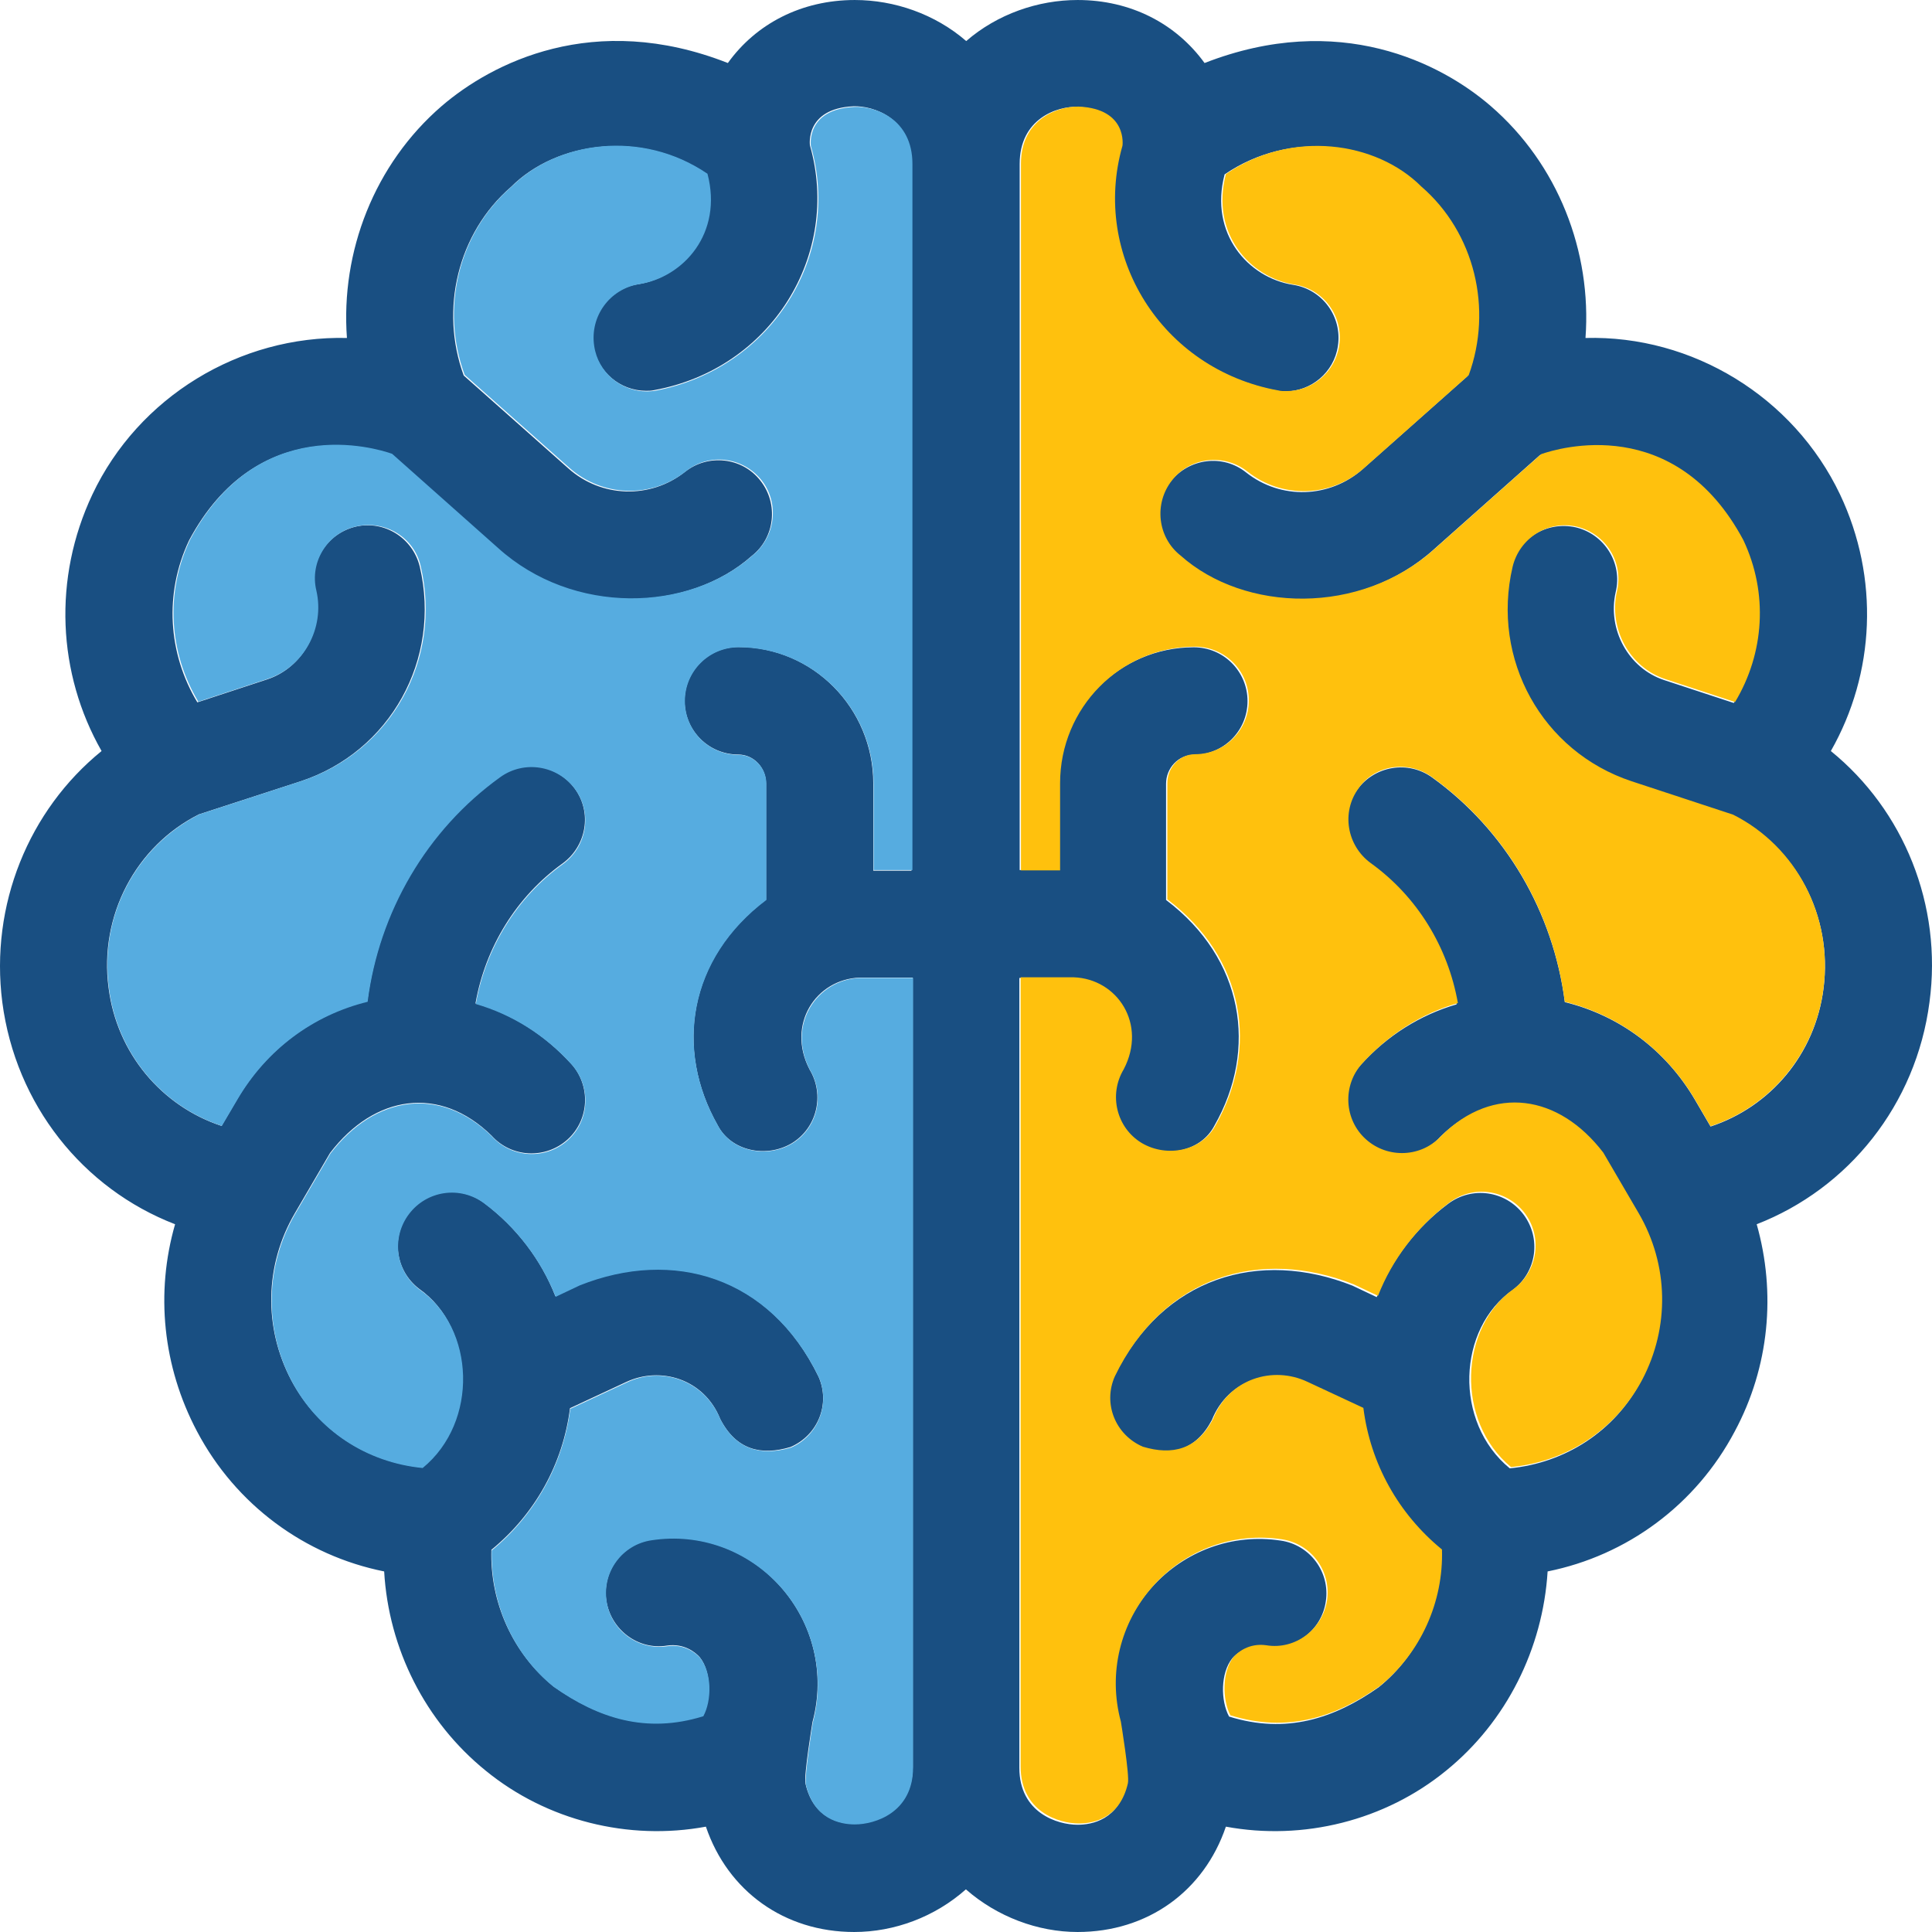
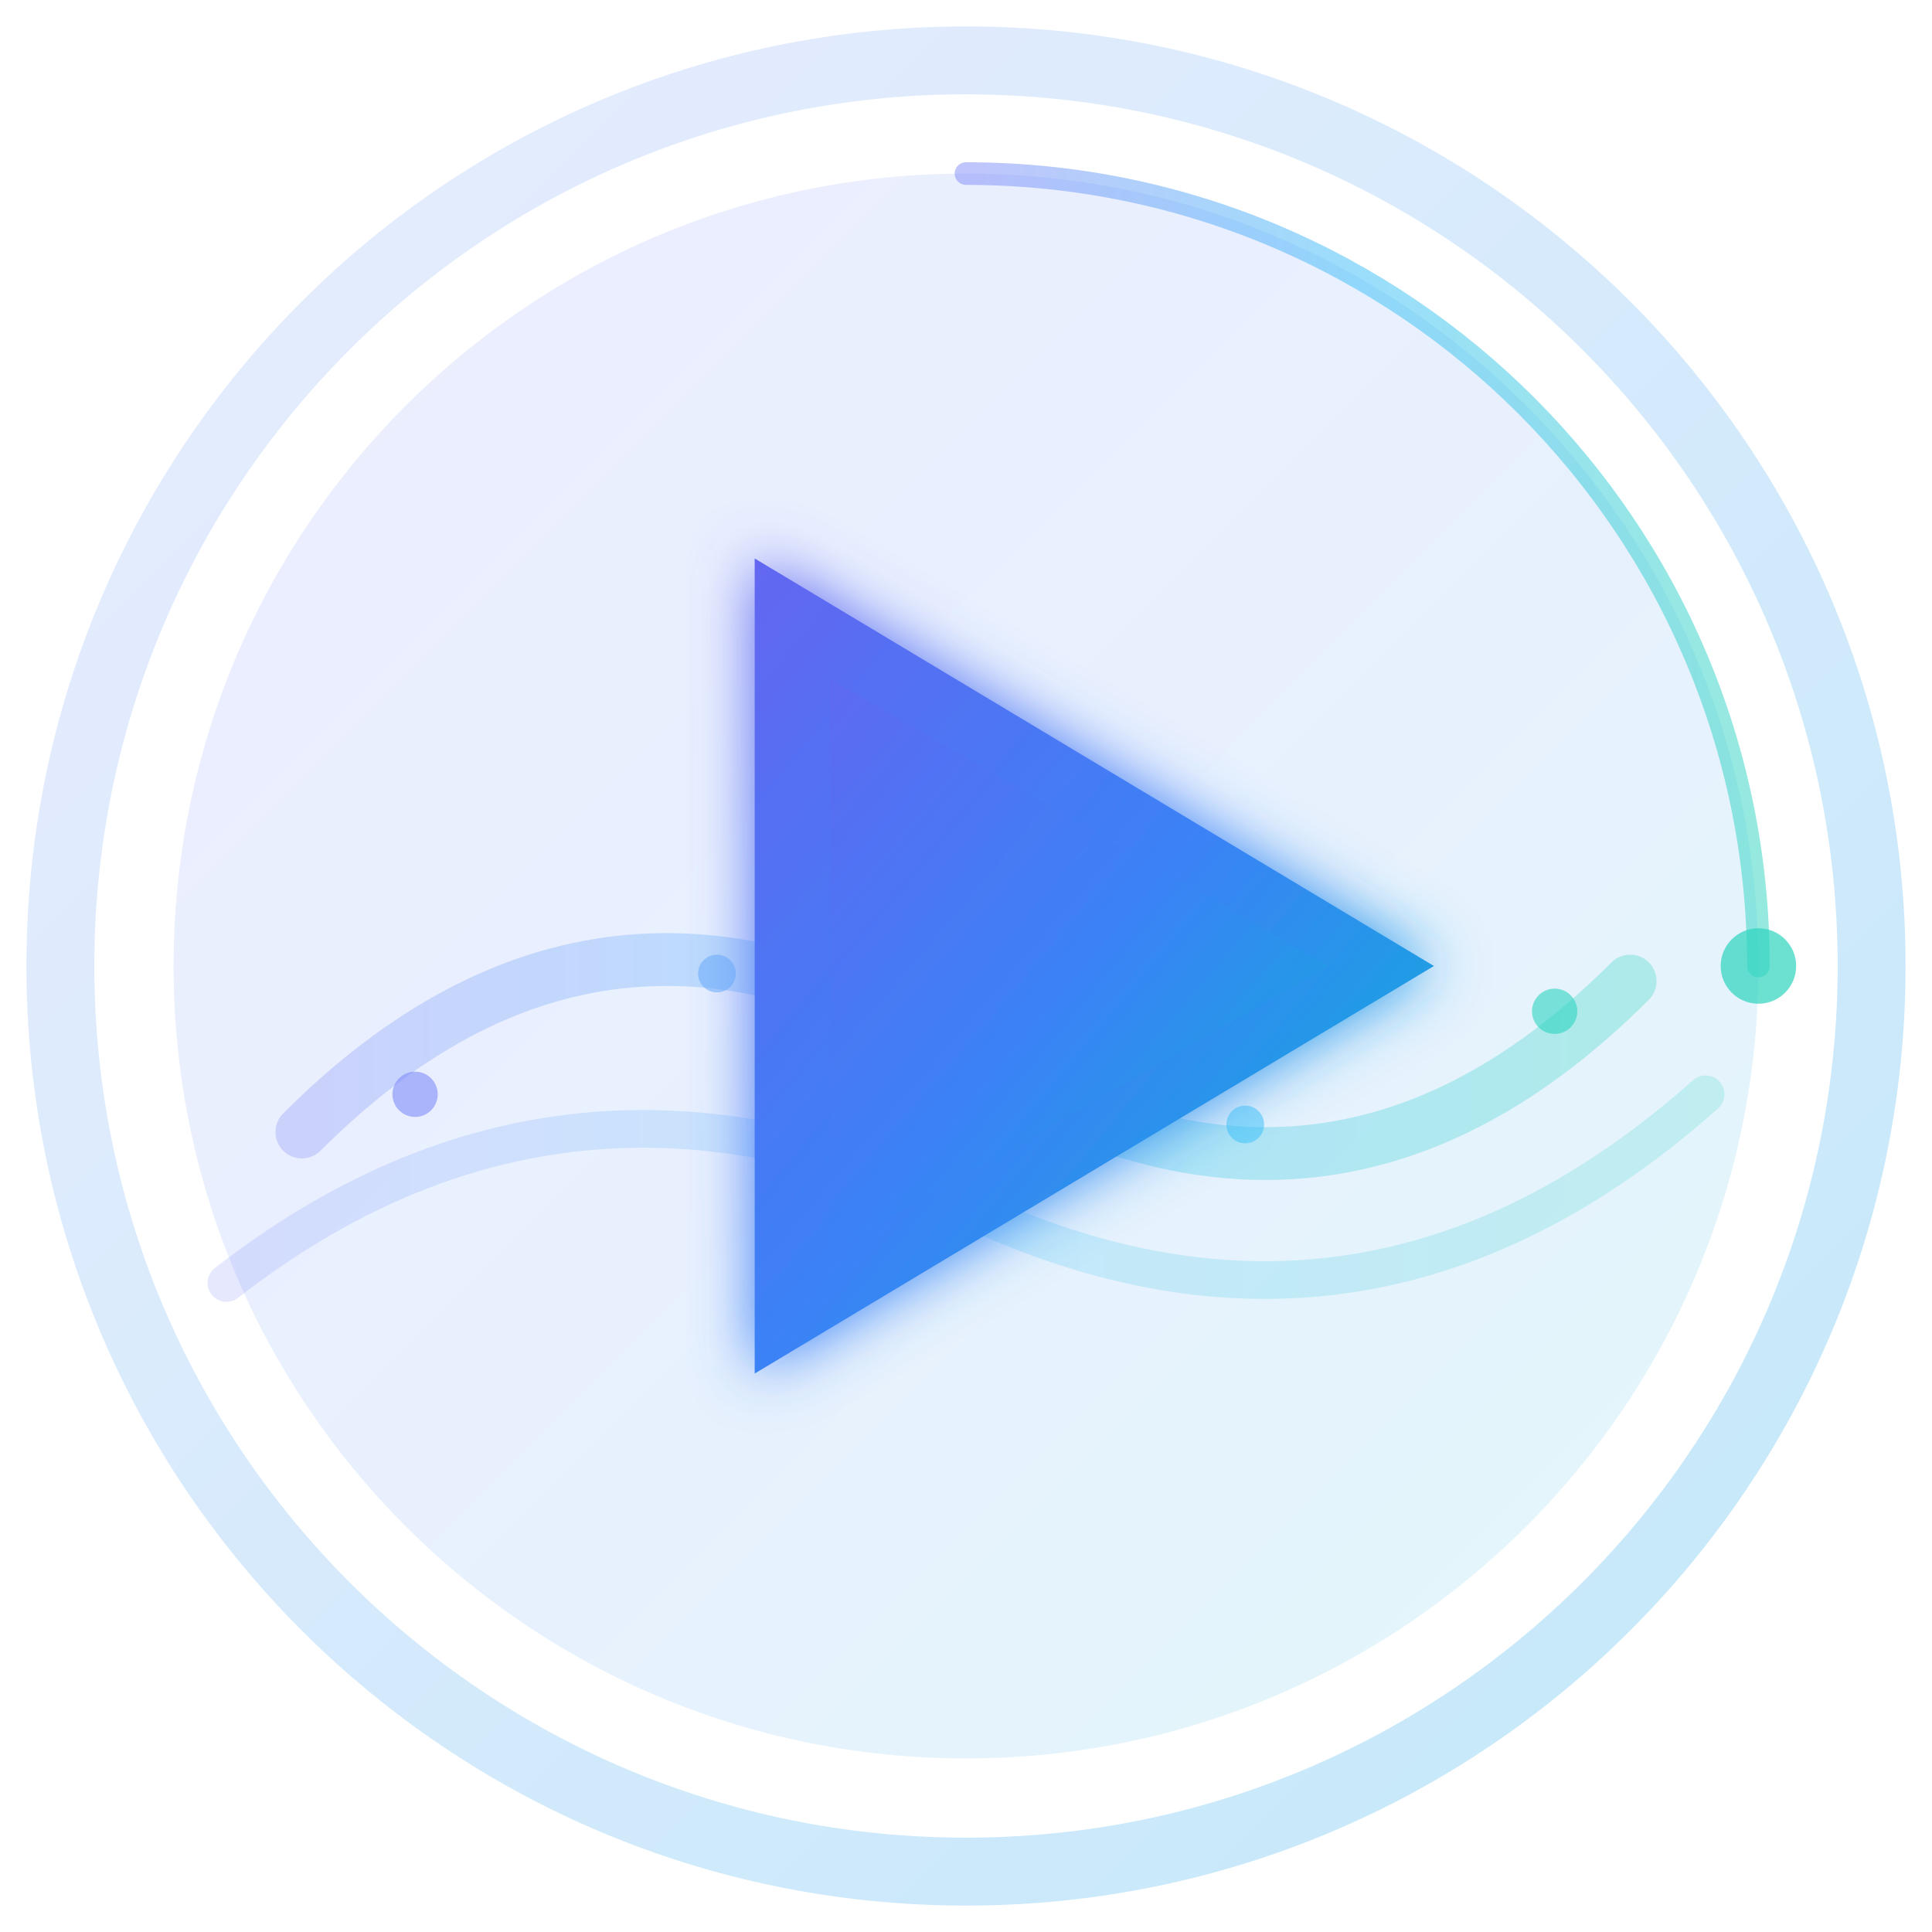
- <svg xmlns="http://www.w3.org/2000/svg" height="800px" width="800px" version="1.1" id="Layer_1" viewBox="0 0 392.471 392.471" xml:space="preserve">
-   <path style="fill:#194F82;" d="M371.923,152.567c8.986-15.774,9.891-35.168,1.875-52.105c-9.438-19.846-29.996-32.388-51.717-31.806  c1.293-17.519-5.56-35.297-19.265-47.127c-10.02-8.663-30.772-19.394-58.117-8.727c-5.818-8.016-14.998-12.8-25.794-12.8  c-8.016,0-16.291,2.844-22.626,8.339c-6.335-5.495-14.61-8.339-22.626-8.339c-10.796,0-20.04,4.784-25.794,12.8  c-27.281-10.731-48.032,0.065-58.117,8.727c-13.705,11.83-20.558,29.608-19.265,47.127c-21.786-0.517-42.343,11.96-51.717,31.806  c-8.016,17.002-7.111,36.331,1.875,52.105C5.83,164.591-2.057,183.856,0.464,203.573c2.715,20.816,16.356,37.883,35.103,45.123  c-4.008,13.899-2.521,28.897,4.461,42.085c7.887,14.933,21.915,25.212,38.012,28.444c0.905,15.709,8.339,30.513,20.622,40.469  c12.412,10.15,29.026,14.287,44.735,11.378c4.461,13.123,15.968,21.398,30.125,21.398l0,0c8.145,0,16.356-3.038,22.691-8.663  c6.335,5.56,14.61,8.663,22.691,8.663l0,0c14.222,0,25.665-8.275,30.125-21.398c15.709,2.909,32.323-1.228,44.735-11.378  c12.283-9.956,19.653-24.824,20.622-40.469c16.097-3.232,30.125-13.511,38.012-28.444c7.046-13.123,8.404-28.186,4.461-42.085  c18.618-7.24,32.388-24.242,35.103-45.123C394.614,183.856,386.727,164.591,371.923,152.567z M185.353,176.874h-7.952v-17.713  c0-15.321-12.283-27.733-27.41-27.733c-6.012,0-10.925,4.848-10.925,10.925c0,6.012,4.848,10.925,10.925,10.925  c3.103,0,5.624,2.651,5.624,5.883v23.596c-15.774,11.895-18.618,30.319-9.826,45.834c2.715,5.236,9.826,6.723,14.998,3.685  c5.172-3.103,6.788-9.826,3.685-14.998c-4.784-9.18,1.293-18.36,10.15-18.683h10.796v160.323c0,9.18-7.758,11.572-11.83,11.572  c-3.038,0-8.339-1.099-9.956-8.145c-0.388-1.552,1.422-12.541,1.422-12.541c2.65-9.826,0.129-20.105-6.594-27.604  c-6.594-7.37-16.356-10.925-26.117-9.438c-5.947,0.905-10.02,6.4-9.18,12.347c0.905,5.947,6.465,10.15,12.347,9.18  c3.556-0.517,5.883,1.487,6.659,2.392c2.327,2.909,2.327,8.598,0.646,11.83c-11.572,3.62-21.398,0.388-30.384-5.948  c-8.275-6.723-12.929-17.067-12.606-27.733c8.857-7.24,14.545-17.455,15.968-28.768l11.378-5.301  c6.982-3.297,15.903-0.646,19.135,7.499c3.232,6.271,8.275,7.499,14.287,5.689c5.56-2.392,8.145-8.727,5.689-14.287  c-9.956-20.558-29.673-26.182-48.549-18.683l-4.913,2.327c-2.909-7.434-7.887-13.964-14.481-18.941  c-4.784-3.62-11.636-2.715-15.321,2.133c-3.62,4.784-2.715,11.636,2.133,15.321c11.184,7.822,11.96,26.958,0.646,36.267  c-11.378-1.099-21.269-7.628-26.634-17.713c-5.624-10.667-5.43-23.337,0.711-33.875l0,0l7.176-12.283  c9.05-11.83,22.303-13.834,32.84-3.491c4.008,4.461,10.925,4.784,15.386,0.776c4.461-4.008,4.784-10.925,0.776-15.386  c-5.43-5.947-12.024-10.149-19.459-12.283c2.004-11.378,8.275-21.657,17.713-28.444c4.848-3.556,6.012-10.343,2.457-15.192  c-3.556-4.848-10.343-6.012-15.192-2.457c-14.998,10.796-24.63,27.41-26.958,45.64c-11.055,2.78-20.493,9.762-26.44,19.911  l-3.168,5.43c-12.154-4.008-21.269-14.739-22.949-28.057c-1.939-14.61,5.495-28.768,18.36-35.232l20.687-6.723  c18.166-6.012,28.574-24.76,24.178-43.572c-1.422-5.883-7.24-9.503-13.059-8.145c-5.883,1.422-9.503,7.24-8.145,13.123  c1.745,7.628-2.521,15.515-9.826,17.907l-14.158,4.655c-5.947-9.891-6.788-22.109-1.681-32.905  c13.834-25.859,37.56-18.683,41.051-17.455l21.527,19.135c15.192,13.77,38.788,12.994,51.717,1.487  c4.719-3.685,5.495-10.602,1.745-15.321c-3.685-4.719-10.602-5.495-15.321-1.745c-7.046,5.56-17.002,5.236-23.661-0.711  L94.202,76.284c-4.913-13.446-1.228-28.962,9.632-38.335c9.18-9.18,26.376-11.636,39.693-2.651  c3.168,12.024-4.848,21.01-13.899,22.432c-5.947,0.905-10.02,6.465-9.115,12.412c0.84,5.43,5.495,9.244,10.731,9.244  c0.517,0,1.099,0,1.616-0.129c23.855-4.331,38.012-27.539,31.677-49.713c0,0-1.099-7.499,8.857-7.952  c4.008-0.129,11.766,2.392,11.766,11.572v143.709H185.353z M370.436,200.793c-1.681,13.382-10.796,24.048-22.949,28.057l-3.168-5.43  c-5.947-10.15-15.386-17.131-26.44-19.846c-2.327-18.23-12.024-34.909-26.958-45.64c-4.848-3.491-11.636-2.392-15.192,2.457  c-3.556,4.848-2.392,11.636,2.457,15.192c9.438,6.788,15.709,17.067,17.713,28.444c-7.37,2.133-14.093,6.335-19.459,12.283  c-4.008,4.461-3.685,11.378,0.776,15.386c4.461,4.008,11.378,3.685,15.386-0.776c10.537-10.343,23.79-8.339,32.84,3.491  l7.176,12.283l0,0c6.077,10.537,6.335,23.208,0.711,33.875c-5.301,10.15-15.321,16.614-26.634,17.713  c-11.442-9.374-10.667-28.444,0.646-36.267c4.784-3.62,5.818-10.408,2.133-15.321c-3.62-4.784-10.408-5.818-15.321-2.133  c-6.594,4.913-11.507,11.507-14.481,18.941l-4.913-2.327c-18.877-7.499-38.529-1.875-48.549,18.683  c-2.392,5.56,0.259,11.96,5.689,14.287c6.077,1.745,11.055,0.453,14.287-5.689c3.232-8.145,12.218-10.925,19.135-7.499l11.378,5.301  c1.487,11.313,7.111,21.463,15.968,28.768c0.259,10.667-4.331,21.075-12.606,27.733c-8.986,6.335-18.747,9.568-30.384,5.947  c-1.745-3.232-1.745-8.857,0.646-11.83c0.776-0.905,3.103-2.909,6.659-2.392c5.947,0.905,11.507-3.232,12.347-9.18  c0.905-5.947-3.232-11.507-9.18-12.347c-9.762-1.487-19.459,2.069-26.117,9.438c-6.723,7.499-9.18,17.842-6.594,27.604  c0,0,1.745,10.99,1.422,12.541c-1.616,7.111-6.982,8.145-9.956,8.145c-4.073,0-11.83-2.392-11.83-11.572V198.66h10.796  c8.727,0.323,14.933,9.503,10.149,18.683c-3.103,5.172-1.487,11.895,3.685,14.998c5.172,3.038,12.283,1.552,14.998-3.685  c8.857-15.515,5.947-33.939-9.826-45.834v-23.596c0-3.232,2.521-5.883,5.624-5.883c6.012,0,10.925-4.848,10.925-10.925  c0-6.012-4.848-10.925-10.925-10.925c-15.127,0-27.41,12.412-27.41,27.733v17.519h-7.952V33.294c0-9.18,7.628-11.766,11.766-11.572  c10.02,0.453,8.857,7.952,8.857,7.952c-6.335,22.109,7.887,45.253,31.677,49.713c0.517,0.065,1.099,0.129,1.616,0.129  c5.301,0,9.956-3.879,10.731-9.244c0.905-5.947-3.168-11.507-9.115-12.412c-9.051-1.422-17.067-10.343-13.899-22.432  c13.382-9.115,30.513-6.594,39.693,2.651c10.925,9.374,14.61,24.889,9.632,38.335L276.828,95.29  c-6.723,5.947-16.614,6.271-23.661,0.711c-4.719-3.814-11.572-2.909-15.321,1.745c-3.685,4.719-2.909,11.572,1.745,15.321  c12.929,11.507,36.461,12.283,51.717-1.487l21.527-19.135c3.491-1.228,27.281-8.404,41.051,17.455  c5.107,10.731,4.267,23.014-1.681,32.905l-14.158-4.655c-7.24-2.392-11.572-10.279-9.826-17.907  c1.422-5.883-2.327-11.766-8.145-13.123c-5.883-1.293-11.766,2.263-13.059,8.145c-4.396,18.877,6.012,37.56,24.178,43.572  l20.622,6.788C364.941,172.025,372.311,186.054,370.436,200.793z" />
-   <path style="fill:#56ACE0;" d="M185.353,176.874V33.294c0-9.18-7.628-11.766-11.766-11.572c-10.02,0.453-8.857,7.952-8.857,7.952  c6.335,22.109-7.887,45.253-31.677,49.713c-0.517,0.065-1.099,0.129-1.616,0.129c-5.301,0-9.956-3.879-10.731-9.244  c-0.905-6.012,3.168-11.572,9.115-12.541c9.051-1.422,17.067-10.343,13.899-22.432c-13.382-9.115-30.513-6.594-39.693,2.521  c-10.925,9.374-14.61,24.889-9.632,38.335l21.269,18.877c6.723,5.947,16.614,6.271,23.661,0.711  c4.719-3.814,11.572-2.909,15.321,1.745c3.749,4.655,2.909,11.572-1.745,15.321c-12.929,11.507-36.461,12.283-51.717-1.487  L79.656,92.187c-3.491-1.228-27.281-8.404-41.051,17.455c-5.107,10.731-4.267,23.014,1.681,32.905l14.158-4.655  c7.24-2.392,11.572-10.279,9.826-17.907c-1.422-5.883,2.327-11.766,8.145-13.059c5.883-1.293,11.766,2.263,13.059,8.145  c4.396,18.877-6.012,37.56-24.178,43.572l-20.816,6.788c-12.929,6.594-20.299,20.622-18.36,35.232  c1.681,13.382,10.796,24.048,22.949,28.057l3.168-5.366c5.947-10.15,15.386-17.131,26.44-19.846  c2.327-18.23,12.024-34.909,26.958-45.64c4.848-3.491,11.636-2.392,15.192,2.457c3.556,4.848,2.392,11.636-2.457,15.192  c-9.438,6.788-15.709,17.067-17.713,28.444c7.37,2.133,14.093,6.335,19.459,12.283c4.008,4.461,3.685,11.378-0.776,15.386  c-4.461,4.008-11.378,3.685-15.386-0.776c-10.537-10.343-23.79-8.339-32.84,3.491l-7.176,12.283l0,0  c-6.077,10.537-6.335,23.208-0.711,33.875c5.301,10.15,15.321,16.614,26.634,17.713c11.442-9.374,10.667-28.444-0.646-36.267  c-4.784-3.62-5.818-10.408-2.133-15.321c3.62-4.784,10.408-5.818,15.321-2.133c6.594,4.913,11.507,11.507,14.481,18.941l4.913-2.327  c18.877-7.499,38.529-1.875,48.549,18.683c2.392,5.56-0.259,11.96-5.689,14.287c-6.077,1.745-11.055,0.453-14.287-5.689  c-3.232-8.145-12.218-10.925-19.135-7.499l-11.378,5.301c-1.487,11.313-7.111,21.463-15.968,28.768  c-0.259,10.667,4.331,21.075,12.606,27.733c8.986,6.335,18.747,9.568,30.384,5.947c1.745-3.232,1.745-8.857-0.646-11.83  c-0.776-0.905-3.103-2.909-6.659-2.392c-5.947,0.905-11.507-3.232-12.347-9.18c-0.905-5.947,3.232-11.507,9.18-12.347  c9.762-1.487,19.459,2.069,26.117,9.438c6.723,7.499,9.18,17.842,6.594,27.604c0,0-1.745,10.99-1.422,12.541  c1.616,7.111,6.982,8.145,9.956,8.145c4.073,0,11.83-2.392,11.83-11.572V198.66h-10.796c-8.727,0.323-14.933,9.503-10.149,18.683  c3.103,5.172,1.487,11.895-3.685,14.998c-5.172,3.038-12.283,1.552-14.998-3.685c-8.857-15.515-5.947-33.939,9.826-45.834v-23.596  c0-3.232-2.521-5.883-5.624-5.883c-6.012,0-10.925-4.848-10.925-10.925c0-6.012,4.848-10.925,10.925-10.925  c15.127,0,27.41,12.412,27.41,27.733v17.519h7.887V176.874z" />
-   <path style="fill:#FFC10D;" d="M290.921,157.868c14.998,10.796,24.63,27.41,26.958,45.64c11.055,2.715,20.493,9.762,26.44,19.846  l3.168,5.43c12.154-4.008,21.269-14.739,22.949-28.057c1.875-14.61-5.495-28.768-18.36-35.232l-20.622-6.788  c-18.166-6.012-28.574-24.76-24.178-43.572c1.422-5.883,7.24-9.503,13.059-8.145c5.883,1.422,9.503,7.24,8.145,13.059  c-1.745,7.628,2.521,15.515,9.826,17.907l14.158,4.655c5.947-9.891,6.788-22.109,1.681-32.905  c-13.834-25.859-37.56-18.683-41.051-17.455l-21.527,19.135c-15.192,13.77-38.788,12.994-51.717,1.487  c-4.719-3.685-5.495-10.602-1.745-15.321c3.685-4.719,10.602-5.495,15.321-1.745c7.046,5.56,17.002,5.236,23.661-0.711  l21.269-18.877c4.913-13.446,1.228-28.962-9.632-38.335c-9.18-9.18-26.376-11.636-39.693-2.521  c-3.168,12.024,4.848,21.01,13.899,22.432c5.947,0.905,10.02,6.465,9.115,12.412c-0.84,5.43-5.495,9.244-10.731,9.244  c-0.517,0-1.099,0-1.616-0.129c-23.855-4.331-38.012-27.539-31.677-49.713c0,0,1.099-7.499-8.857-7.952  c-4.008-0.129-11.766,2.392-11.766,11.572v143.58h7.952v-17.713c0-15.321,12.283-27.733,27.41-27.733  c6.012,0,10.925,4.848,10.925,10.925c0,6.012-4.848,10.925-10.925,10.925c-3.103,0-5.624,2.651-5.624,5.883v23.596  c15.774,11.895,18.618,30.319,9.826,45.834c-2.715,5.236-9.826,6.723-14.998,3.685c-5.172-3.103-6.788-9.826-3.685-14.998  c4.784-9.18-1.293-18.36-10.15-18.683h-10.796v160.323c0,9.18,7.758,11.572,11.83,11.572c3.038,0,8.339-1.099,9.956-8.145  c0.388-1.552-1.422-12.541-1.422-12.541c-2.651-9.826-0.129-20.105,6.594-27.604c6.594-7.37,16.356-10.925,26.117-9.438  c5.947,0.905,10.02,6.4,9.18,12.347c-0.905,5.947-6.465,10.15-12.347,9.18c-3.556-0.517-5.883,1.487-6.659,2.392  c-2.327,2.909-2.327,8.598-0.646,11.83c11.572,3.62,21.398,0.388,30.384-5.947c8.275-6.723,12.929-17.067,12.606-27.733  c-8.857-7.24-14.545-17.455-15.968-28.768l-11.378-5.301c-6.982-3.297-15.903-0.646-19.135,7.499  c-3.232,6.271-8.275,7.499-14.287,5.689c-5.56-2.392-8.145-8.727-5.689-14.287c9.956-20.558,29.673-26.182,48.549-18.683  l4.913,2.327c2.909-7.434,7.887-13.964,14.481-18.941c4.784-3.62,11.636-2.715,15.321,2.133c3.62,4.784,2.715,11.636-2.133,15.321  c-11.184,7.822-11.96,26.958-0.646,36.267c11.378-1.099,21.269-7.628,26.634-17.713c5.624-10.667,5.43-23.337-0.711-33.875l0,0  l-7.176-12.283c-9.051-11.83-22.303-13.834-32.84-3.491c-4.008,4.461-10.925,4.784-15.386,0.776  c-4.461-4.008-4.784-10.925-0.776-15.386c5.43-5.947,12.024-10.149,19.459-12.283c-2.004-11.378-8.275-21.657-17.713-28.444  c-4.849-3.556-6.012-10.343-2.457-15.192C279.22,155.411,286.008,154.312,290.921,157.868z" />
+ <svg xmlns="http://www.w3.org/2000/svg" viewBox="0 0 512 512" width="512" height="512">
+   <defs>
+     <linearGradient id="playGrad" x1="0%" y1="0%" x2="100%" y2="100%">
+       <stop offset="0%" style="stop-color:#6366f1" />
+       <stop offset="50%" style="stop-color:#3b82f6" />
+       <stop offset="100%" style="stop-color:#06b6d4" />
+     </linearGradient>
+     <linearGradient id="flowGrad" x1="0%" y1="0%" x2="100%" y2="0%">
+       <stop offset="0%" style="stop-color:#818cf8" />
+       <stop offset="50%" style="stop-color:#38bdf8" />
+       <stop offset="100%" style="stop-color:#2dd4bf" />
+     </linearGradient>
+     <filter id="glow">
+       <feGaussianBlur stdDeviation="8" result="blur" />
+       <feComposite in="SourceGraphic" in2="blur" operator="over" />
+     </filter>
+     <linearGradient id="ringGrad" x1="0%" y1="0%" x2="100%" y2="100%">
+       <stop offset="0%" style="stop-color:#a5b4fc" />
+       <stop offset="100%" style="stop-color:#0ea5e9" />
+     </linearGradient>
+   </defs>
+   <circle cx="256" cy="256" r="240" fill="none" stroke="url(#ringGrad)" stroke-width="18" opacity="0.25" />
+   <circle cx="256" cy="256" r="210" fill="url(#playGrad)" opacity="0.12" />
+   <path d="M80 300 Q160 220, 256 280 Q352 340, 432 260" fill="none" stroke="url(#flowGrad)" stroke-width="14" stroke-linecap="round" opacity="0.3" />
+   <path d="M60 340 Q150 270, 256 320 Q362 370, 452 290" fill="none" stroke="url(#flowGrad)" stroke-width="10" stroke-linecap="round" opacity="0.2" />
+   <path d="M200 148 L200 364 L380 256 Z" fill="url(#playGrad)" filter="url(#glow)" />
+   <path d="M220 180 L220 332 L352 256 Z" fill="url(#playGrad)" opacity="0.5" />
+   <circle cx="110" cy="290" r="6" fill="#818cf8" opacity="0.6" />
+   <circle cx="190" cy="258" r="5" fill="#60a5fa" opacity="0.5" />
+   <circle cx="330" cy="298" r="5" fill="#38bdf8" opacity="0.5" />
+   <circle cx="412" cy="268" r="6" fill="#2dd4bf" opacity="0.6" />
+   <path d="M256 46 A210 210 0 0 1 466 256" fill="none" stroke="url(#flowGrad)" stroke-width="6" stroke-linecap="round" opacity="0.5" />
+   <circle cx="466" cy="256" r="10" fill="#2dd4bf" opacity="0.7" />
</svg>
